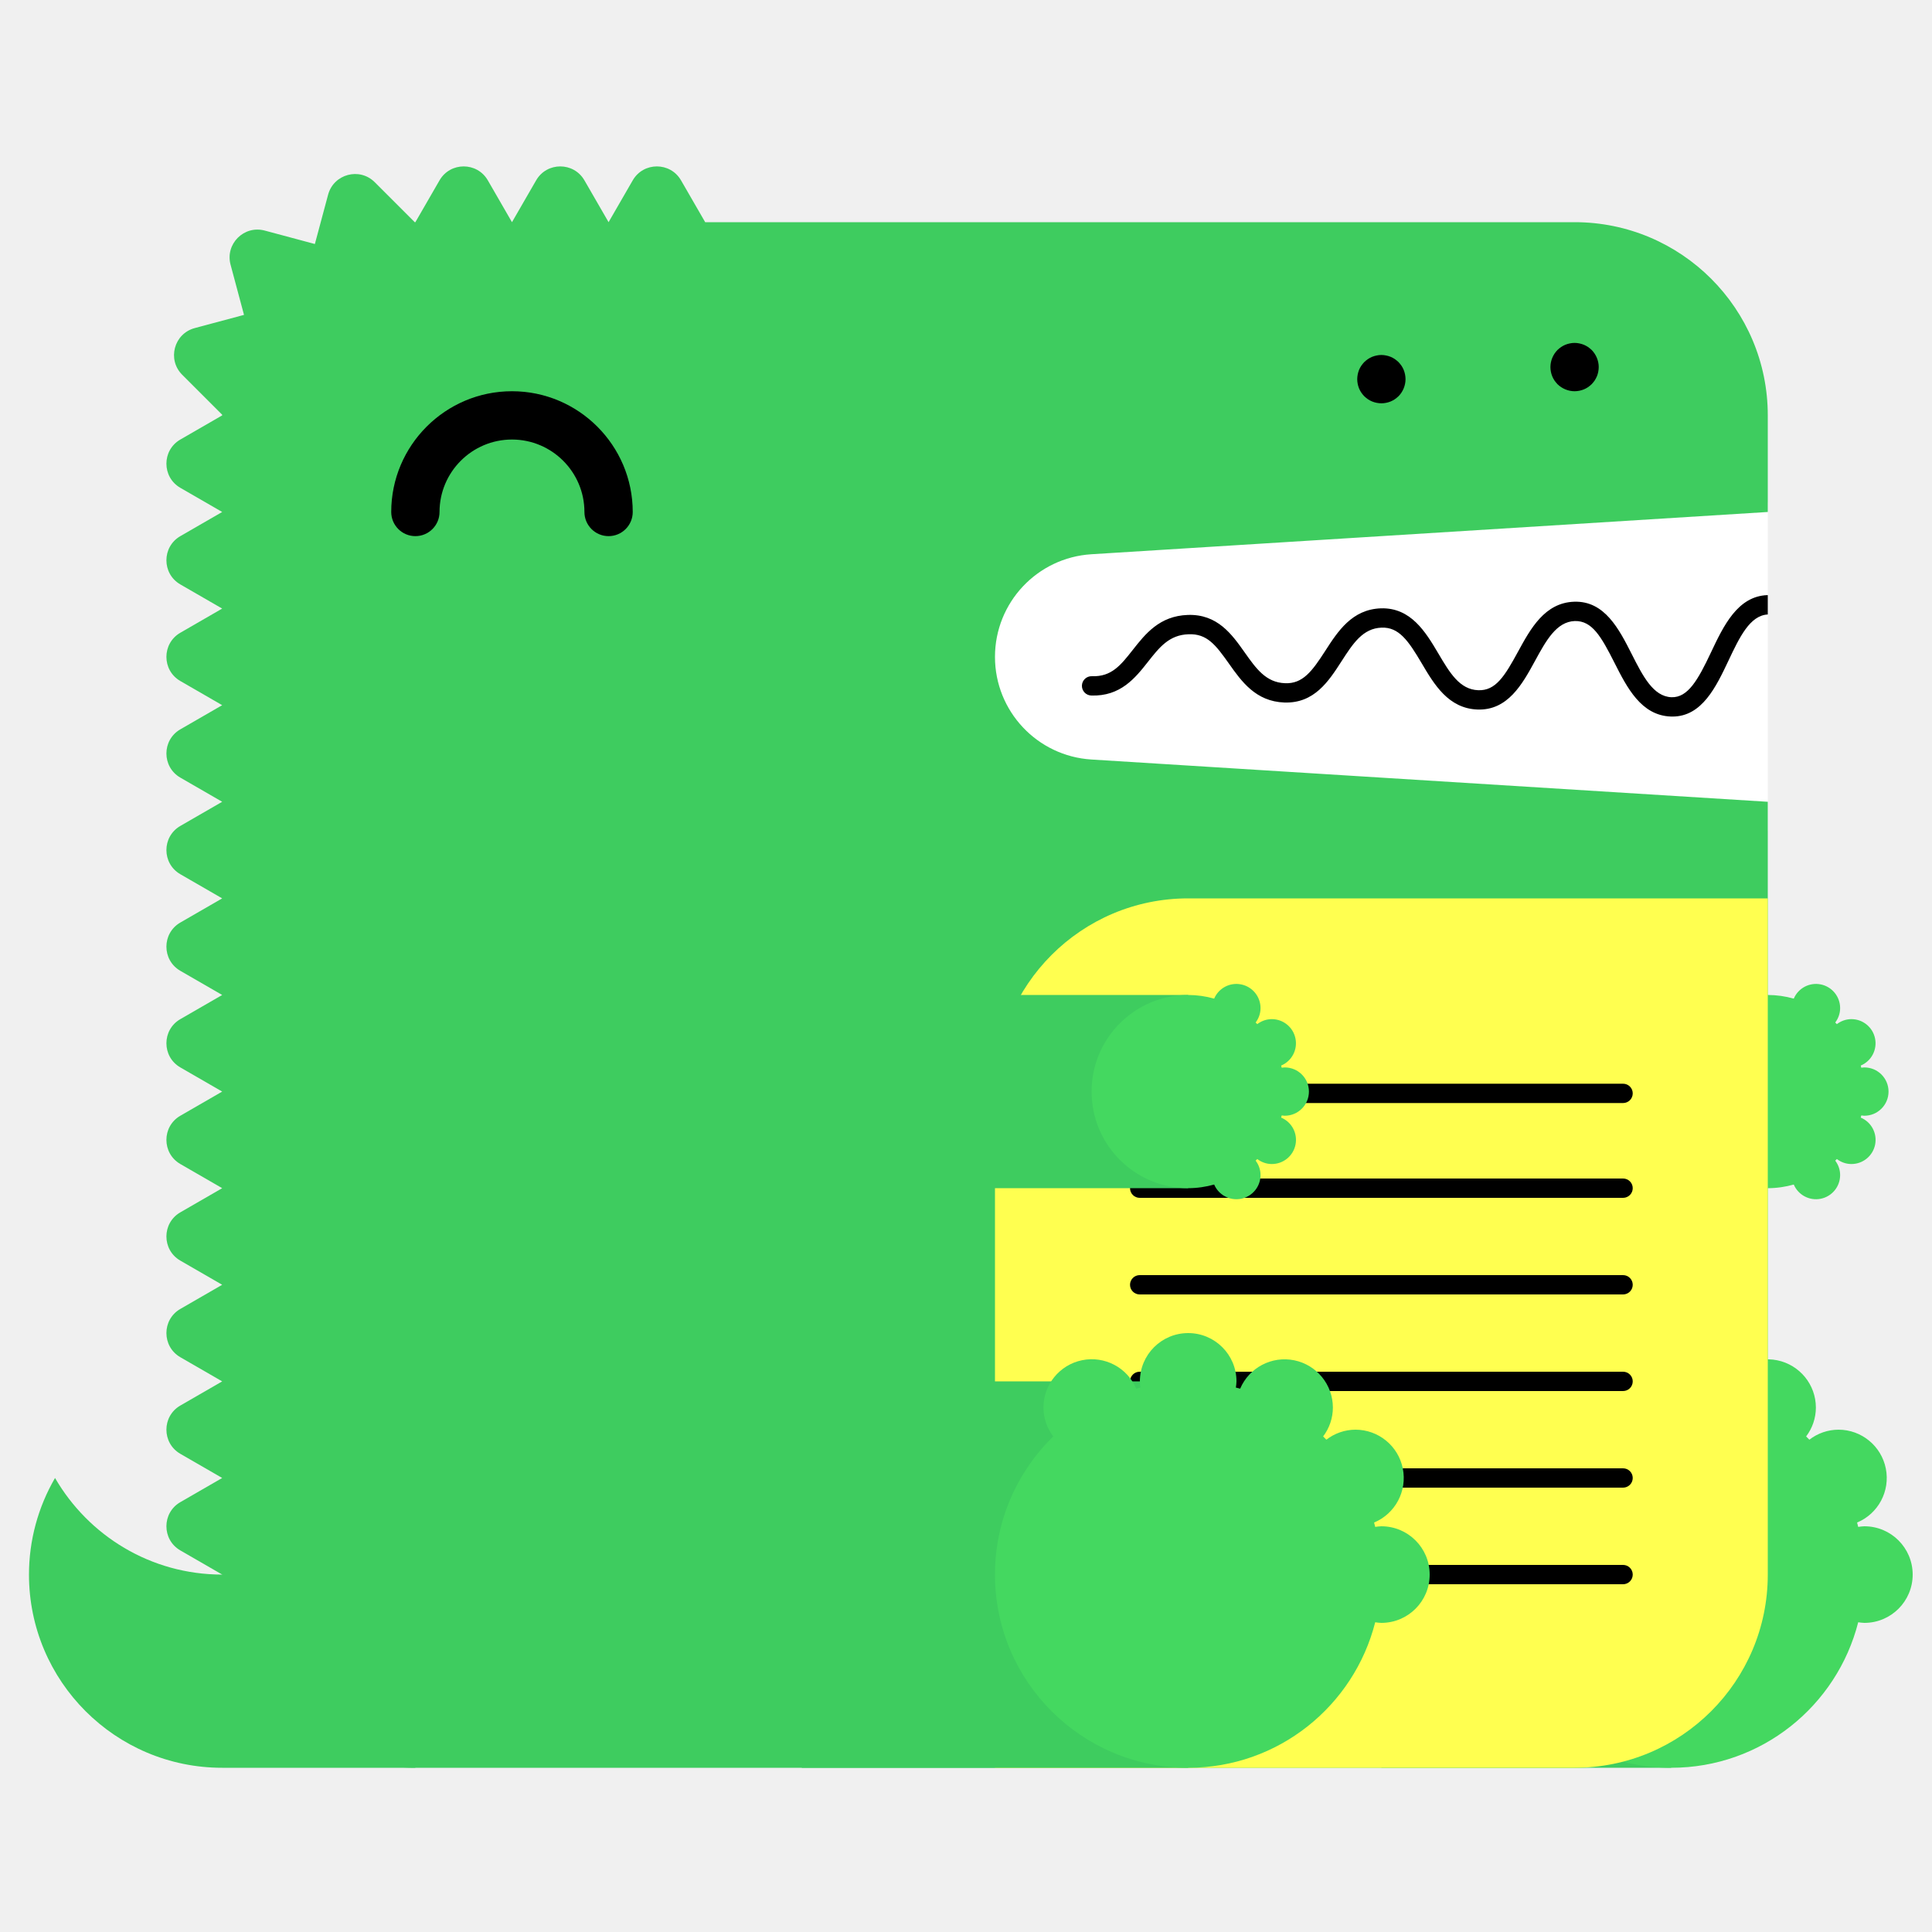
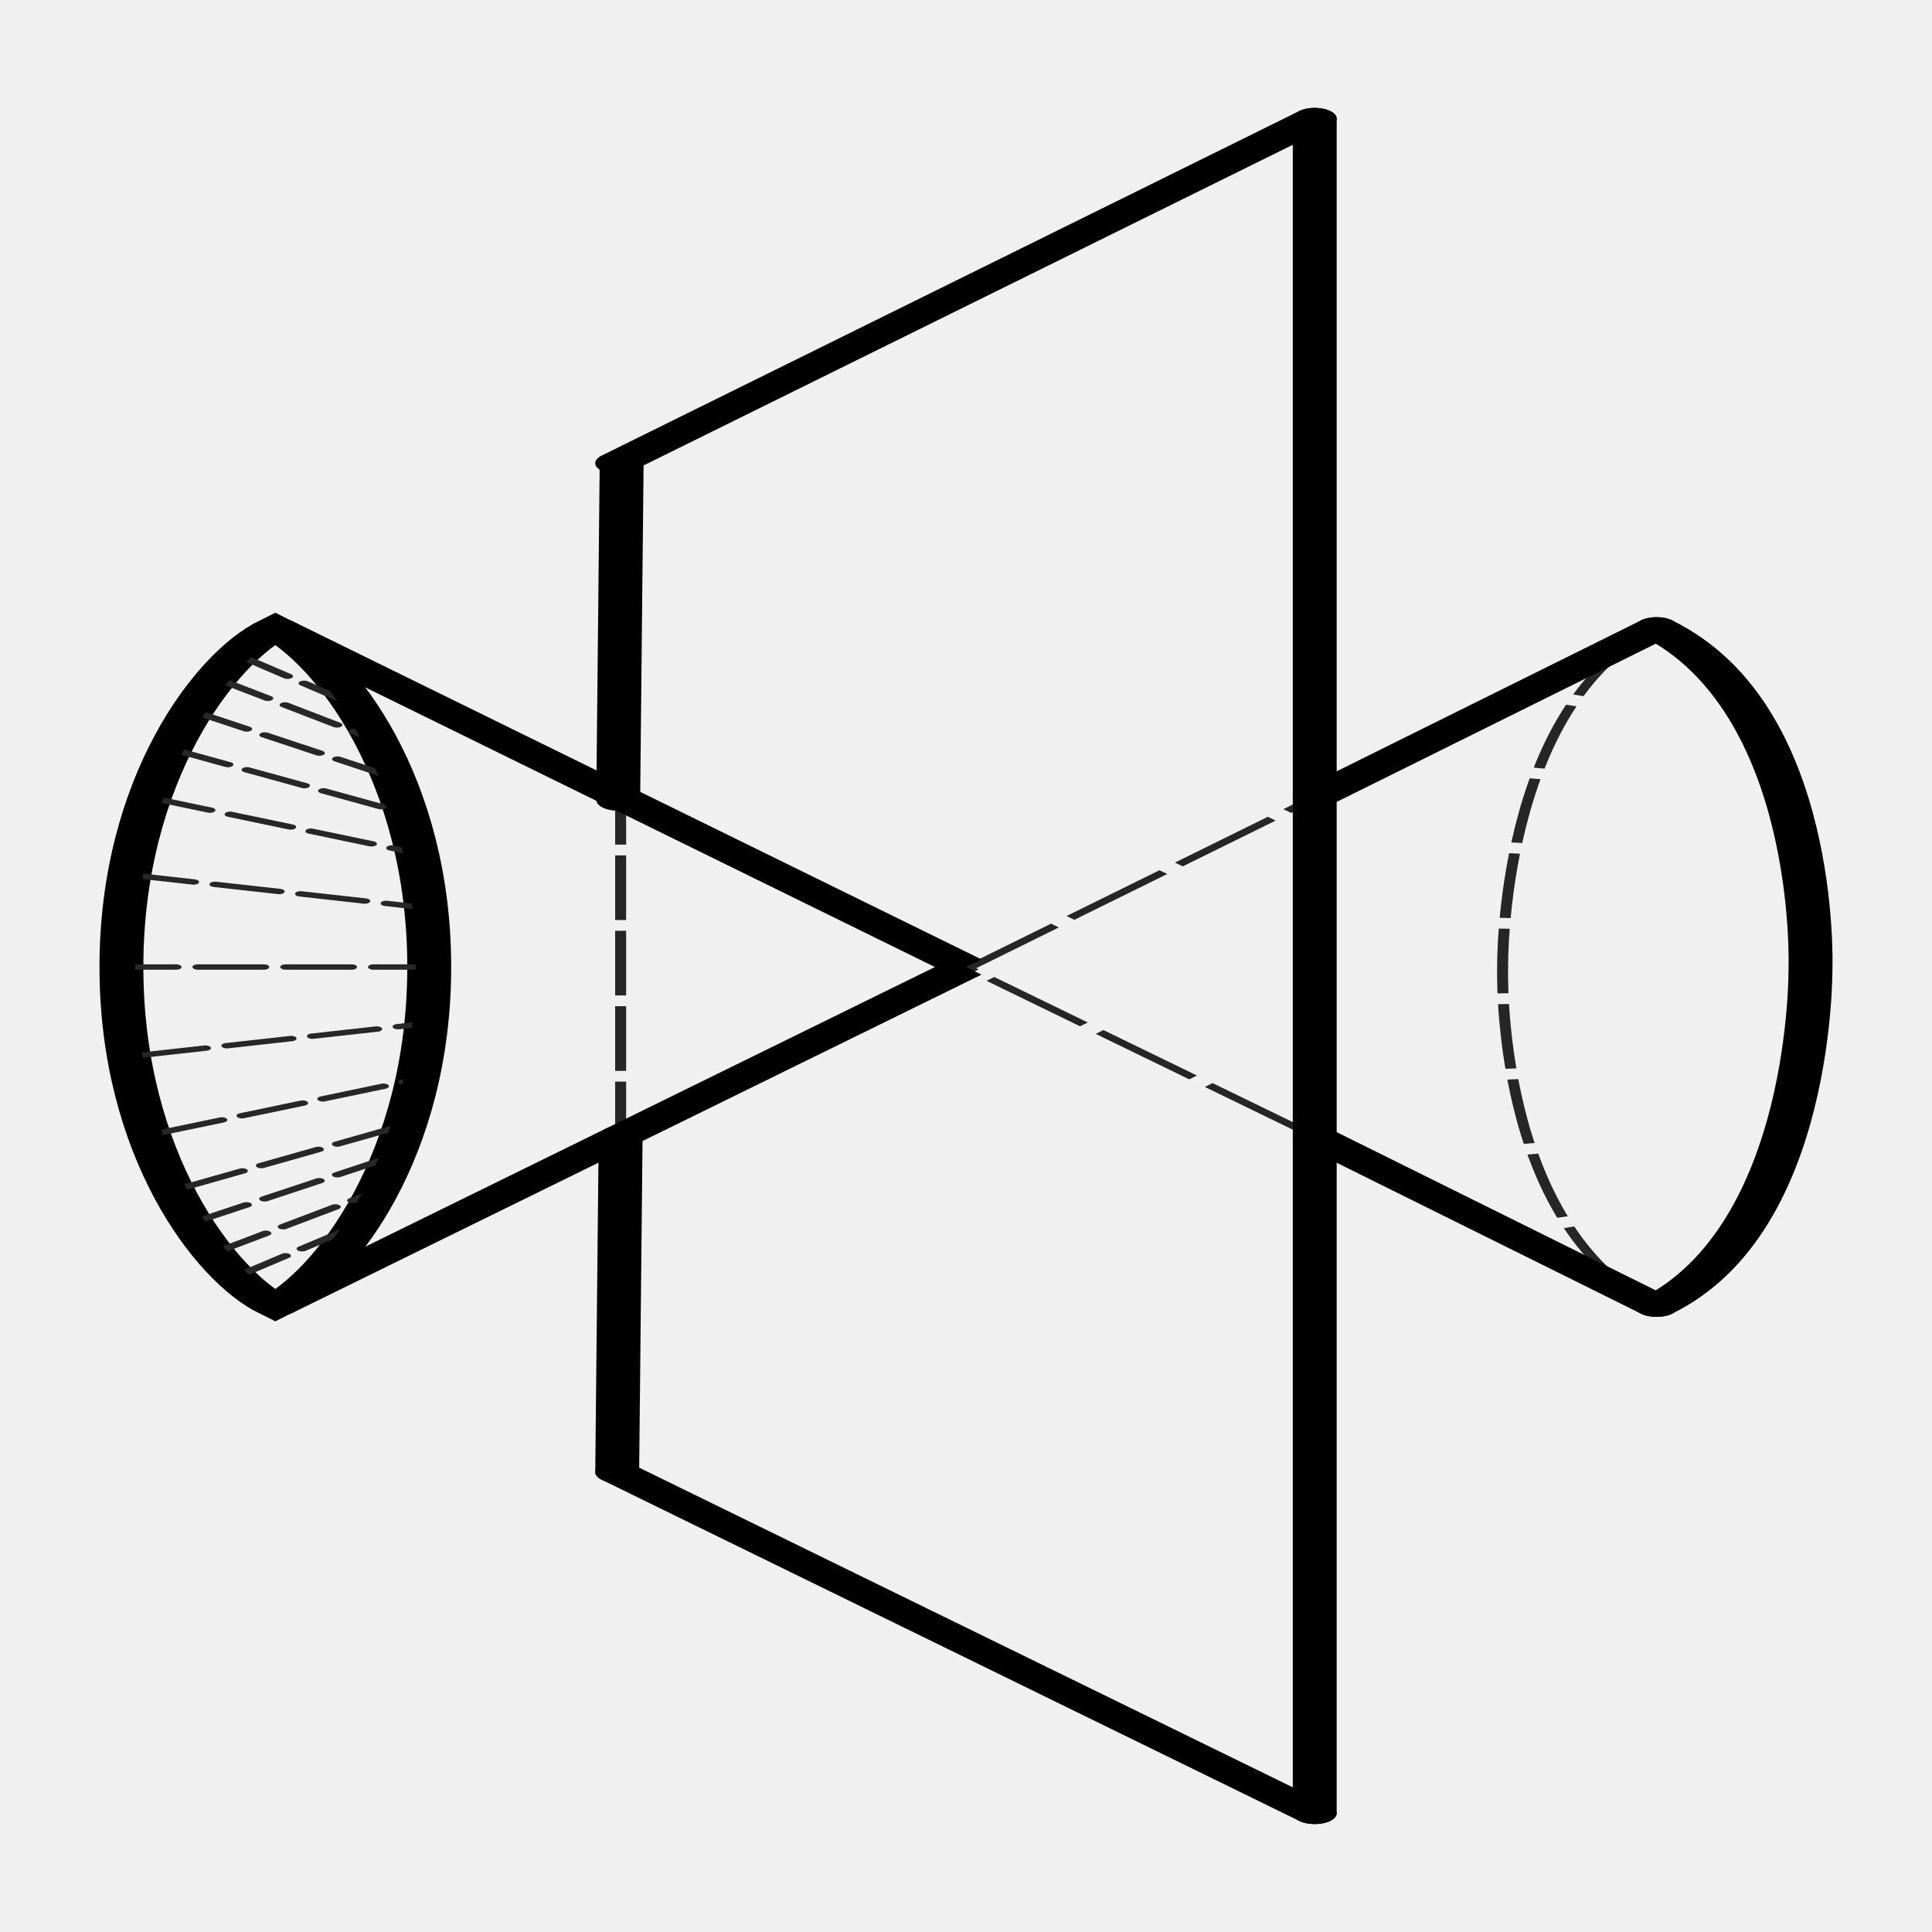
- <svg xmlns="http://www.w3.org/2000/svg" width="200" height="200" viewBox="0 0 200 200">
-   <g fill="none" fill-rule="evenodd">
-     <path fill="#FFF" d="M99 52h84v34H99z" />
-     <path d="M23 163c-7.398 0-13.843-4.027-17.303-10A19.886 19.886 0 0 0 3 163c0 11.046 8.954 20 20 20h20v-20H23z" fill="#3ECC5F" />
-     <path d="M112.98 57.376L183 53V43c0-11.046-8.954-20-20-20H73l-2.5-4.33c-1.112-1.925-3.889-1.925-5 0L63 23l-2.5-4.33c-1.111-1.925-3.889-1.925-5 0L53 23l-2.5-4.33c-1.111-1.925-3.889-1.925-5 0L43 23c-.022 0-.042.003-.065.003l-4.142-4.141c-1.57-1.571-4.252-.853-4.828 1.294l-1.369 5.104-5.192-1.392c-2.148-.575-4.111 1.389-3.535 3.536l1.39 5.193-5.102 1.367c-2.148.576-2.867 3.259-1.296 4.83l4.142 4.142c0 .021-.003.042-.003.064l-4.33 2.5c-1.925 1.111-1.925 3.889 0 5L23 53l-4.33 2.5c-1.925 1.111-1.925 3.889 0 5L23 63l-4.33 2.5c-1.925 1.111-1.925 3.889 0 5L23 73l-4.33 2.5c-1.925 1.111-1.925 3.889 0 5L23 83l-4.33 2.5c-1.925 1.111-1.925 3.889 0 5L23 93l-4.33 2.5c-1.925 1.111-1.925 3.889 0 5L23 103l-4.33 2.5c-1.925 1.111-1.925 3.889 0 5L23 113l-4.33 2.5c-1.925 1.111-1.925 3.889 0 5L23 123l-4.33 2.5c-1.925 1.111-1.925 3.889 0 5L23 133l-4.33 2.5c-1.925 1.111-1.925 3.889 0 5L23 143l-4.33 2.5c-1.925 1.111-1.925 3.889 0 5L23 153l-4.33 2.5c-1.925 1.111-1.925 3.889 0 5L23 163c0 11.046 8.954 20 20 20h120c11.046 0 20-8.954 20-20V83l-70.02-4.376A10.645 10.645 0 0 1 103 68c0-5.621 4.37-10.273 9.98-10.624" fill="#3ECC5F" />
-     <path fill="#3ECC5F" d="M143 183h30v-40h-30z" />
-     <path d="M193 158c-.219 0-.428.037-.639.064-.038-.15-.074-.301-.116-.451A5 5 0 0 0 190.32 148a4.96 4.96 0 0 0-3.016 1.036 26.531 26.531 0 0 0-.335-.336 4.955 4.955 0 0 0 1.011-2.987 5 5 0 0 0-9.599-1.959c-.148-.042-.297-.077-.445-.115.027-.211.064-.42.064-.639a5 5 0 0 0-5-5 5 5 0 0 0-5 5c0 .219.037.428.064.639-.148.038-.297.073-.445.115a4.998 4.998 0 0 0-9.599 1.959c0 1.125.384 2.151 1.011 2.987-3.717 3.632-6.031 8.693-6.031 14.3 0 11.046 8.954 20 20 20 9.339 0 17.16-6.41 19.361-15.064.211.027.42.064.639.064a5 5 0 0 0 5-5 5 5 0 0 0-5-5" fill="#44D860" />
-     <path fill="#3ECC5F" d="M153 123h30v-20h-30z" />
-     <path d="M193 115.5a2.5 2.5 0 1 0 0-5c-.109 0-.214.019-.319.032-.02-.075-.037-.15-.058-.225a2.501 2.501 0 0 0-.963-4.807c-.569 0-1.088.197-1.508.518a6.653 6.653 0 0 0-.168-.168c.314-.417.506-.931.506-1.494a2.5 2.5 0 0 0-4.8-.979A9.987 9.987 0 0 0 183 103c-5.522 0-10 4.478-10 10s4.478 10 10 10c.934 0 1.833-.138 2.69-.377a2.5 2.5 0 0 0 4.8-.979c0-.563-.192-1.077-.506-1.494.057-.055.113-.111.168-.168.42.321.939.518 1.508.518a2.5 2.5 0 0 0 .963-4.807c.021-.074.038-.15.058-.225.105.013.21.032.319.032" fill="#44D860" />
-     <path d="M63 55.5a2.5 2.5 0 0 1-2.5-2.5c0-4.136-3.364-7.5-7.5-7.5s-7.5 3.364-7.5 7.5a2.5 2.5 0 1 1-5 0c0-6.893 5.607-12.5 12.5-12.5S65.5 46.107 65.5 53a2.5 2.5 0 0 1-2.5 2.5" fill="#000" />
-     <path d="M103 183h60c11.046 0 20-8.954 20-20V93h-60c-11.046 0-20 8.954-20 20v70z" fill="#FFFF50" />
-     <path d="M168.02 124h-50.04a1 1 0 1 1 0-2h50.04a1 1 0 1 1 0 2m0 20h-50.04a1 1 0 1 1 0-2h50.04a1 1 0 1 1 0 2m0 20h-50.04a1 1 0 1 1 0-2h50.04a1 1 0 1 1 0 2m0-49.814h-50.04a1 1 0 1 1 0-2h50.04a1 1 0 1 1 0 2m0 19.814h-50.04a1 1 0 1 1 0-2h50.04a1 1 0 1 1 0 2m0 20h-50.04a1 1 0 1 1 0-2h50.04a1 1 0 1 1 0 2M183 61.611c-.012 0-.022-.006-.034-.005-3.09.105-4.552 3.196-5.842 5.923-1.346 2.85-2.387 4.703-4.093 4.647-1.889-.068-2.969-2.202-4.113-4.46-1.314-2.594-2.814-5.536-5.963-5.426-3.046.104-4.513 2.794-5.807 5.167-1.377 2.528-2.314 4.065-4.121 3.994-1.927-.07-2.951-1.805-4.136-3.813-1.321-2.236-2.848-4.75-5.936-4.664-2.994.103-4.465 2.385-5.763 4.4-1.373 2.13-2.335 3.428-4.165 3.351-1.973-.07-2.992-1.51-4.171-3.177-1.324-1.873-2.816-3.993-5.895-3.89-2.928.1-4.399 1.97-5.696 3.618-1.232 1.564-2.194 2.802-4.229 2.724a1 1 0 0 0-.072 2c3.017.101 4.545-1.8 5.872-3.487 1.177-1.496 2.193-2.787 4.193-2.855 1.926-.082 2.829 1.115 4.195 3.045 1.297 1.834 2.769 3.914 5.731 4.021 3.103.104 4.596-2.215 5.918-4.267 1.182-1.834 2.202-3.417 4.15-3.484 1.793-.067 2.769 1.35 4.145 3.681 1.297 2.197 2.766 4.686 5.787 4.796 3.125.108 4.634-2.62 5.949-5.035 1.139-2.088 2.214-4.06 4.119-4.126 1.793-.042 2.728 1.595 4.111 4.33 1.292 2.553 2.757 5.445 5.825 5.556l.169.003c3.064 0 4.518-3.075 5.805-5.794 1.139-2.41 2.217-4.68 4.067-4.773v-2z" fill="#000" />
-     <path fill="#3ECC5F" d="M83 183h40v-40H83z" />
-     <path d="M143 158c-.219 0-.428.037-.639.064-.038-.15-.074-.301-.116-.451A5 5 0 0 0 140.32 148a4.96 4.96 0 0 0-3.016 1.036 26.531 26.531 0 0 0-.335-.336 4.955 4.955 0 0 0 1.011-2.987 5 5 0 0 0-9.599-1.959c-.148-.042-.297-.077-.445-.115.027-.211.064-.42.064-.639a5 5 0 0 0-5-5 5 5 0 0 0-5 5c0 .219.037.428.064.639-.148.038-.297.073-.445.115a4.998 4.998 0 0 0-9.599 1.959c0 1.125.384 2.151 1.011 2.987-3.717 3.632-6.031 8.693-6.031 14.3 0 11.046 8.954 20 20 20 9.339 0 17.16-6.41 19.361-15.064.211.027.42.064.639.064a5 5 0 0 0 5-5 5 5 0 0 0-5-5" fill="#44D860" />
-     <path fill="#3ECC5F" d="M83 123h40v-20H83z" />
-     <path d="M133 115.5a2.5 2.5 0 1 0 0-5c-.109 0-.214.019-.319.032-.02-.075-.037-.15-.058-.225a2.501 2.501 0 0 0-.963-4.807c-.569 0-1.088.197-1.508.518a6.653 6.653 0 0 0-.168-.168c.314-.417.506-.931.506-1.494a2.5 2.5 0 0 0-4.8-.979A9.987 9.987 0 0 0 123 103c-5.522 0-10 4.478-10 10s4.478 10 10 10c.934 0 1.833-.138 2.69-.377a2.5 2.5 0 0 0 4.8-.979c0-.563-.192-1.077-.506-1.494.057-.055.113-.111.168-.168.42.321.939.518 1.508.518a2.5 2.5 0 0 0 .963-4.807c.021-.074.038-.15.058-.225.105.013.21.032.319.032" fill="#44D860" />
-     <path d="M143 41.75c-.16 0-.33-.02-.49-.05a2.52 2.52 0 0 1-.47-.14c-.15-.06-.29-.14-.431-.23-.13-.09-.259-.2-.38-.31-.109-.12-.219-.24-.309-.38s-.17-.28-.231-.43a2.619 2.619 0 0 1-.189-.96c0-.16.02-.33.05-.49.03-.16.08-.31.139-.47.061-.15.141-.29.231-.43.09-.13.2-.26.309-.38.121-.11.25-.22.38-.31.141-.09.281-.17.431-.23.149-.06.31-.11.47-.14.32-.07.65-.07.98 0 .159.03.32.08.47.14.149.06.29.14.43.23.13.09.259.2.38.31.11.12.22.25.31.38.09.14.17.28.23.43.06.16.11.31.14.47.029.16.05.33.05.49 0 .66-.271 1.31-.73 1.77-.121.11-.25.22-.38.31-.14.09-.281.17-.43.23a2.565 2.565 0 0 1-.96.19m20-1.25c-.66 0-1.3-.27-1.771-.73a3.802 3.802 0 0 1-.309-.38c-.09-.14-.17-.28-.231-.43a2.619 2.619 0 0 1-.189-.96c0-.66.27-1.3.729-1.77.121-.11.25-.22.38-.31.141-.09.281-.17.431-.23.149-.06.31-.11.47-.14.32-.07.66-.07.98 0 .159.03.32.08.47.14.149.06.29.14.43.23.13.09.259.2.38.31.459.47.73 1.11.73 1.77 0 .16-.021.33-.05.49-.03.16-.08.32-.14.47-.07.15-.14.29-.23.43-.09.13-.2.26-.31.38-.121.11-.25.22-.38.31-.14.09-.281.17-.43.23a2.565 2.565 0 0 1-.96.19" fill="#000" />
+ <svg xmlns="http://www.w3.org/2000/svg" width="200" height="200" viewBox="0 0 200 200" version="1.1" xml:space="preserve" id="SVGRoot">
+   <defs id="defs10">
+     <clipPath clipPathUnits="userSpaceOnUse" id="clipPath52">
+       <path id="path52" style="stroke-width:0.1;stroke-linecap:square;paint-order:markers fill stroke;stop-color:#000000" d="m -880.828,-187.298 h 1640.84 v 73.282 h -1640.84 z" />
+     </clipPath>
+     <filter id="mask-powermask-path-effect6745_inverse" style="color-interpolation-filters:sRGB" height="100" width="100" x="-50" y="-50">
+       <feColorMatrix id="mask-powermask-path-effect6745_primitive1" values="1" type="saturate" result="fbSourceGraphic" />
+       <feColorMatrix id="mask-powermask-path-effect6745_primitive2" values="-1 0 0 0 1 0 -1 0 0 1 0 0 -1 0 1 0 0 0 1 0 " in="fbSourceGraphic" />
+     </filter>
+     <clipPath clipPathUnits="userSpaceOnUse" id="clipPath6779">
+       <path id="path6780" style="display:inline;fill:#ff1616;fill-opacity:1;stroke:#000000" d="m 350,547.997 c -8.711,-8.695 -22.285,-44.771 -22.285,-99.999 0,-55.228 13.587,-91.291 22.285,-99.999 8.675,8.731 22.285,44.771 22.285,99.999 0,55.228 -13.578,91.3 -22.285,99.999 z" mask="none" />
+     </clipPath>
+   </defs>
+   <style type="text/css" id="style1">
+ g.prefab path {
+   vector-effect:non-scaling-stroke;
+   -inkscape-stroke:hairline;
+   fill: none;
+   fill-opacity: 1;
+   stroke-opacity: 1;
+   stroke: #00349c;
+ }
+  </style>
+   <g style="display:none;fill:#ffffff;stroke:#000000;stroke-width:2" class="prefab" id="g10">
+     <path d="M 150,148 H 750 V 748 H 150 Z" id="path1" />
+     <path d="m 150,148 h 100 V 748 H 150 Z" id="path2" />
+     <path d="M 350,148 H 450 v 600 h -100 z" id="path3" />
+     <path d="M 550,148 H 650 V 748 H 550 Z" id="path4" />
+     <path d="M 125,772.999 774.997,123" id="path5" />
+     <path d="M 325,772.999 774.997,323" id="path6" />
+     <path d="m 125,572.999 450,-449.999" id="path7" />
+     <path d="M 774.997,772.999 125,123" id="path8" />
+     <path d="m 575,772.999 -450,-449.999" id="path9" />
+     <path d="M 774.997,572.999 325,123" id="path10" />
+   </g>
+   <path id="path11-6" style="display:none;fill:none;stroke:#000000" d="m 550,547.999 c -8.711,-8.695 -22.285,-44.771 -22.285,-99.999 0,-55.228 13.587,-91.291 22.285,-99.999 8.675,8.731 22.285,44.771 22.285,99.999 0,55.228 -13.578,91.3 -22.285,99.999 z" />
+   <g id="g6780" transform="matrix(0.7149372,0,0,0.3509936,-221.726,-57.13915)" style="stroke-width:0.794">
+     <path style="fill:#ff1616;fill-opacity:1;stroke:#262626;stroke-width:1.589;stroke-dasharray:19.064, 3.177;stroke-dashoffset:25.102;stroke-opacity:1" d="m 400,498 v -100 0" id="path6776" />
+     <path style="fill:none;stroke:#262626;stroke-width:1.589;stroke-dasharray:19.064, 3.177;stroke-dashoffset:18.27;stroke-opacity:1" d="m 549.988,348.001 c -22.784,22.876 -22.279,100 -22.279,100 0,0 -1.231,76.478 22.292,99.998" id="path36-2" />
+     <path style="fill:none;fill-opacity:1;stroke:#262626;stroke-width:1.589;stroke-dasharray:19.064, 3.177;stroke-dashoffset:19.7;stroke-opacity:1" d="M 500.501,498 450.354,448.353 500.501,398" id="path6777" />
+     <path id="path11-6-1" style="display:inline;fill:none;fill-opacity:1;stroke:#000000;stroke-width:6.355;stroke-dasharray:none" d="m 350,547.997 c -8.711,-8.695 -22.285,-44.771 -22.285,-99.999 0,-55.228 13.587,-91.291 22.285,-99.999 8.675,8.731 22.285,44.771 22.285,99.999 0,55.228 -13.578,91.3 -22.285,99.999 z" />
+     <g id="g6738" clip-path="url(#clipPath6779)" style="display:inline;stroke-width:2.383;stroke-dasharray:none">
+       <path style="display:inline;fill:none;fill-opacity:1;stroke:#272727;stroke-width:1.589;stroke-linecap:round;stroke-dasharray:9.532, 3.177;stroke-dashoffset:0;stroke-opacity:1;paint-order:normal" d="m 449.999,448 -122.284,-0.001" id="path6778" />
+       <g id="g6779" style="stroke-width:2.383">
+         <path style="fill:none;fill-opacity:1;stroke:#272727;stroke-width:1.589;stroke-linecap:round;stroke-dasharray:9.532, 3.177;stroke-dashoffset:0;stroke-opacity:1;paint-order:normal" d="m 328.864,420.806 121.489,27.547" id="path6779" />
+         <path style="display:inline;fill:none;fill-opacity:1;stroke:#272727;stroke-width:1.589;stroke-linecap:round;stroke-dasharray:9.532, 3.177;stroke-dashoffset:0;stroke-opacity:1;paint-order:normal" d="m 344.59,355.964 105.764,92.39" id="path6779-7" />
+         <path style="display:inline;fill:none;fill-opacity:1;stroke:#272727;stroke-width:1.589;stroke-linecap:round;stroke-dasharray:9.532, 3.177;stroke-dashoffset:0;stroke-opacity:1;paint-order:normal" d="m 341.407,362.865 108.592,85.135" id="path6779-9" />
+         <path style="display:inline;fill:none;fill-opacity:1;stroke:#272727;stroke-width:1.589;stroke-linecap:round;stroke-dasharray:9.532, 3.177;stroke-dashoffset:0;stroke-opacity:1;paint-order:normal" d="m 337.946,372.45 112.407,75.904" id="path6779-28" />
+         <path style="display:inline;fill:none;fill-opacity:1;stroke:#272727;stroke-width:1.589;stroke-linecap:round;stroke-dasharray:9.532, 3.177;stroke-dashoffset:0;stroke-opacity:1;paint-order:normal" d="m 331.754,398 118.599,50.354" id="path6779-2" />
+         <path style="display:inline;fill:none;fill-opacity:1;stroke:#272727;stroke-width:1.589;stroke-linecap:round;stroke-dasharray:9.532, 3.177;stroke-dashoffset:0;stroke-opacity:1;paint-order:normal" d="m 334.814,383.623 115.539,64.73" id="path6779-2-2" />
+       </g>
+       <g id="g6779-7" style="display:inline;stroke-width:2.383;stroke-dasharray:none" transform="matrix(1,0,0,-1,1.72505,894.824)">
+         <path style="fill:none;fill-opacity:1;stroke:#272727;stroke-width:1.589;stroke-linecap:round;stroke-dasharray:9.532, 3.177;stroke-dashoffset:0;stroke-opacity:1;paint-order:normal" d="m 328.864,420.806 121.489,27.547" id="path6779-3" />
+         <path style="display:inline;fill:none;fill-opacity:1;stroke:#272727;stroke-width:1.589;stroke-linecap:round;stroke-dasharray:9.532, 3.177;stroke-dashoffset:0;stroke-opacity:1;paint-order:normal" d="m 342.525,355.434 107.828,92.919" id="path6779-7-6" />
+         <path style="display:inline;fill:none;fill-opacity:1;stroke:#272727;stroke-width:1.589;stroke-linecap:round;stroke-dasharray:9.532, 3.177;stroke-dashoffset:0;stroke-opacity:1;paint-order:normal" d="m 339.362,362.461 110.637,85.538" id="path6779-9-1" />
+         <path style="display:inline;fill:none;fill-opacity:1;stroke:#272727;stroke-width:1.589;stroke-linecap:round;stroke-dasharray:9.532, 3.177;stroke-dashoffset:0;stroke-opacity:1;paint-order:normal" d="m 336.191,371.349 114.163,77.004" id="path6779-28-2" />
+         <path style="display:inline;fill:none;fill-opacity:1;stroke:#272727;stroke-width:1.589;stroke-linecap:round;stroke-dasharray:9.532, 3.177;stroke-dashoffset:0;stroke-opacity:1;paint-order:normal" d="m 331.754,398 118.599,50.354" id="path6779-2-9" />
+         <path style="display:inline;fill:none;fill-opacity:1;stroke:#272727;stroke-width:1.589;stroke-linecap:round;stroke-dasharray:9.532, 3.177;stroke-dashoffset:0;stroke-opacity:1;paint-order:normal" d="m 335.243,381.915 115.111,66.439" id="path6779-2-2-3" />
+       </g>
+     </g>
+     <path style="fill:none;stroke:#000000;stroke-width:6.355;stroke-dasharray:none;stroke-opacity:1" d="M 350,348 450,448 Z" id="path12" />
+     <path style="fill:none;stroke:#000000;stroke-width:6.355;stroke-dasharray:none;stroke-opacity:1" d="M 350,548 450,448 Z" id="path13" />
+     <path style="display:inline;fill:none;stroke:#000000;stroke-width:6.355;stroke-linecap:round;stroke-linejoin:round;stroke-dasharray:none;stroke-opacity:1" d="m 500.501,398 49.498,-50 z" id="path14" />
+     <path style="display:inline;fill:none;stroke:#000000;stroke-width:6.355;stroke-linecap:round;stroke-linejoin:round;stroke-dasharray:none;stroke-opacity:1" d="M 550,547.999 500.501,498 Z" id="path15" />
+     <path style="fill:none;stroke:#000000;stroke-width:6.355;stroke-linecap:round;stroke-linejoin:round;stroke-dasharray:none;stroke-opacity:1" d="M 500.501,197.792 V 697.588 Z" id="path16" />
+     <path style="fill:none;stroke:#000000;stroke-width:6.355;stroke-linecap:round;stroke-linejoin:round;stroke-dasharray:none;stroke-opacity:1" d="m 400,498 -0.5,98.966 z" id="path17" />
+     <path style="fill:none;stroke:#000000;stroke-width:6.355;stroke-linecap:round;stroke-linejoin:round;stroke-dasharray:none;stroke-opacity:1" d="m 400.146,299.758 -0.5,98.966 z" id="path17-7" />
+     <path style="fill:none;stroke:#000000;stroke-width:6.355;stroke-linecap:round;stroke-linejoin:round;stroke-dasharray:none;stroke-opacity:1" d="M 500.501,197.792 399.5,299.403 Z" id="path18" />
+     <path style="fill:none;stroke:#000000;stroke-width:6.355;stroke-linecap:round;stroke-linejoin:round;stroke-dasharray:none;stroke-opacity:1" d="M 500.501,697.588 399.5,596.966 Z" id="path19" />
+     <path style="fill:none;stroke:#000000;stroke-width:6.355;stroke-linecap:round;stroke-linejoin:round;stroke-dasharray:none;stroke-opacity:1" d="m 550,547.999 c 22.785,-22.875 22.285,-99.999 22.285,-99.999 0,0 1.236,-76.477 -22.285,-99.999" id="path36" />
+     <path id="path6780-9" style="display:inline;fill:none;fill-opacity:1;stroke:#000000;stroke-width:3.972;stroke-dasharray:none" d="m 350,547.997 c -8.711,-8.695 -22.285,-44.771 -22.285,-99.999 0,-55.228 13.587,-91.291 22.285,-99.999 8.675,8.731 22.285,44.771 22.285,99.999 0,55.228 -13.578,91.3 -22.285,99.999 z" mask="none" />
  </g>
</svg>
